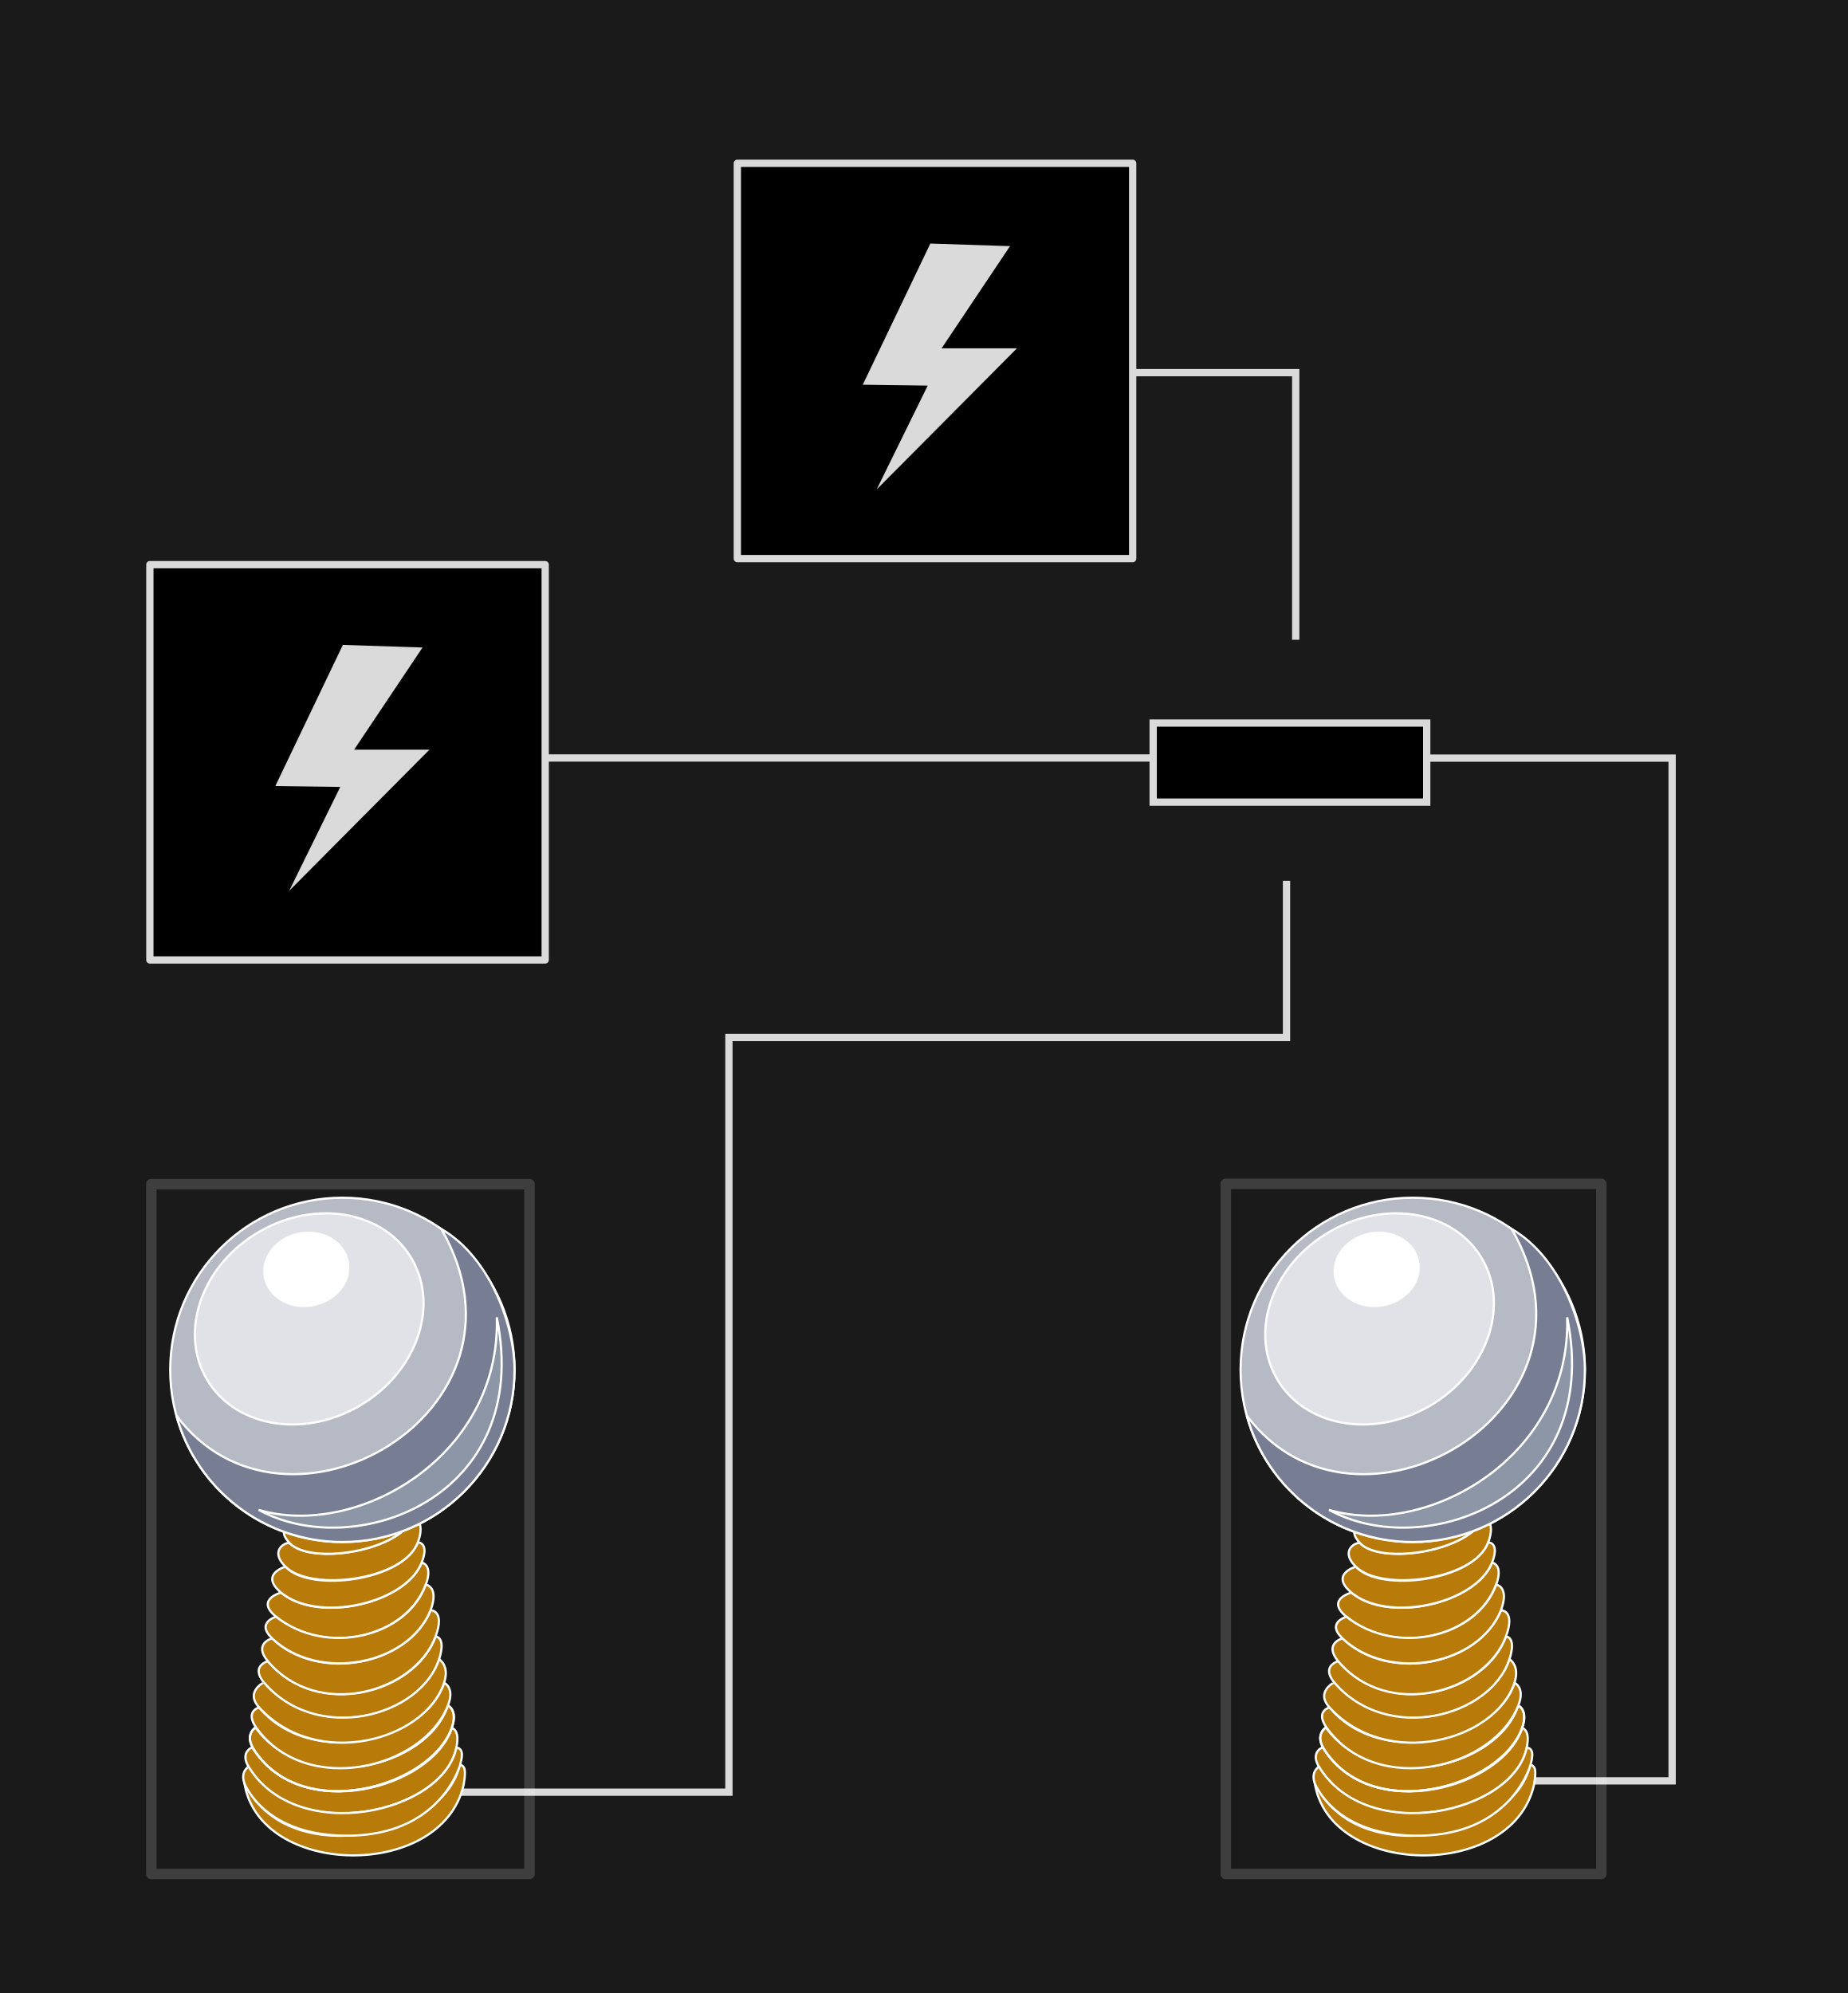
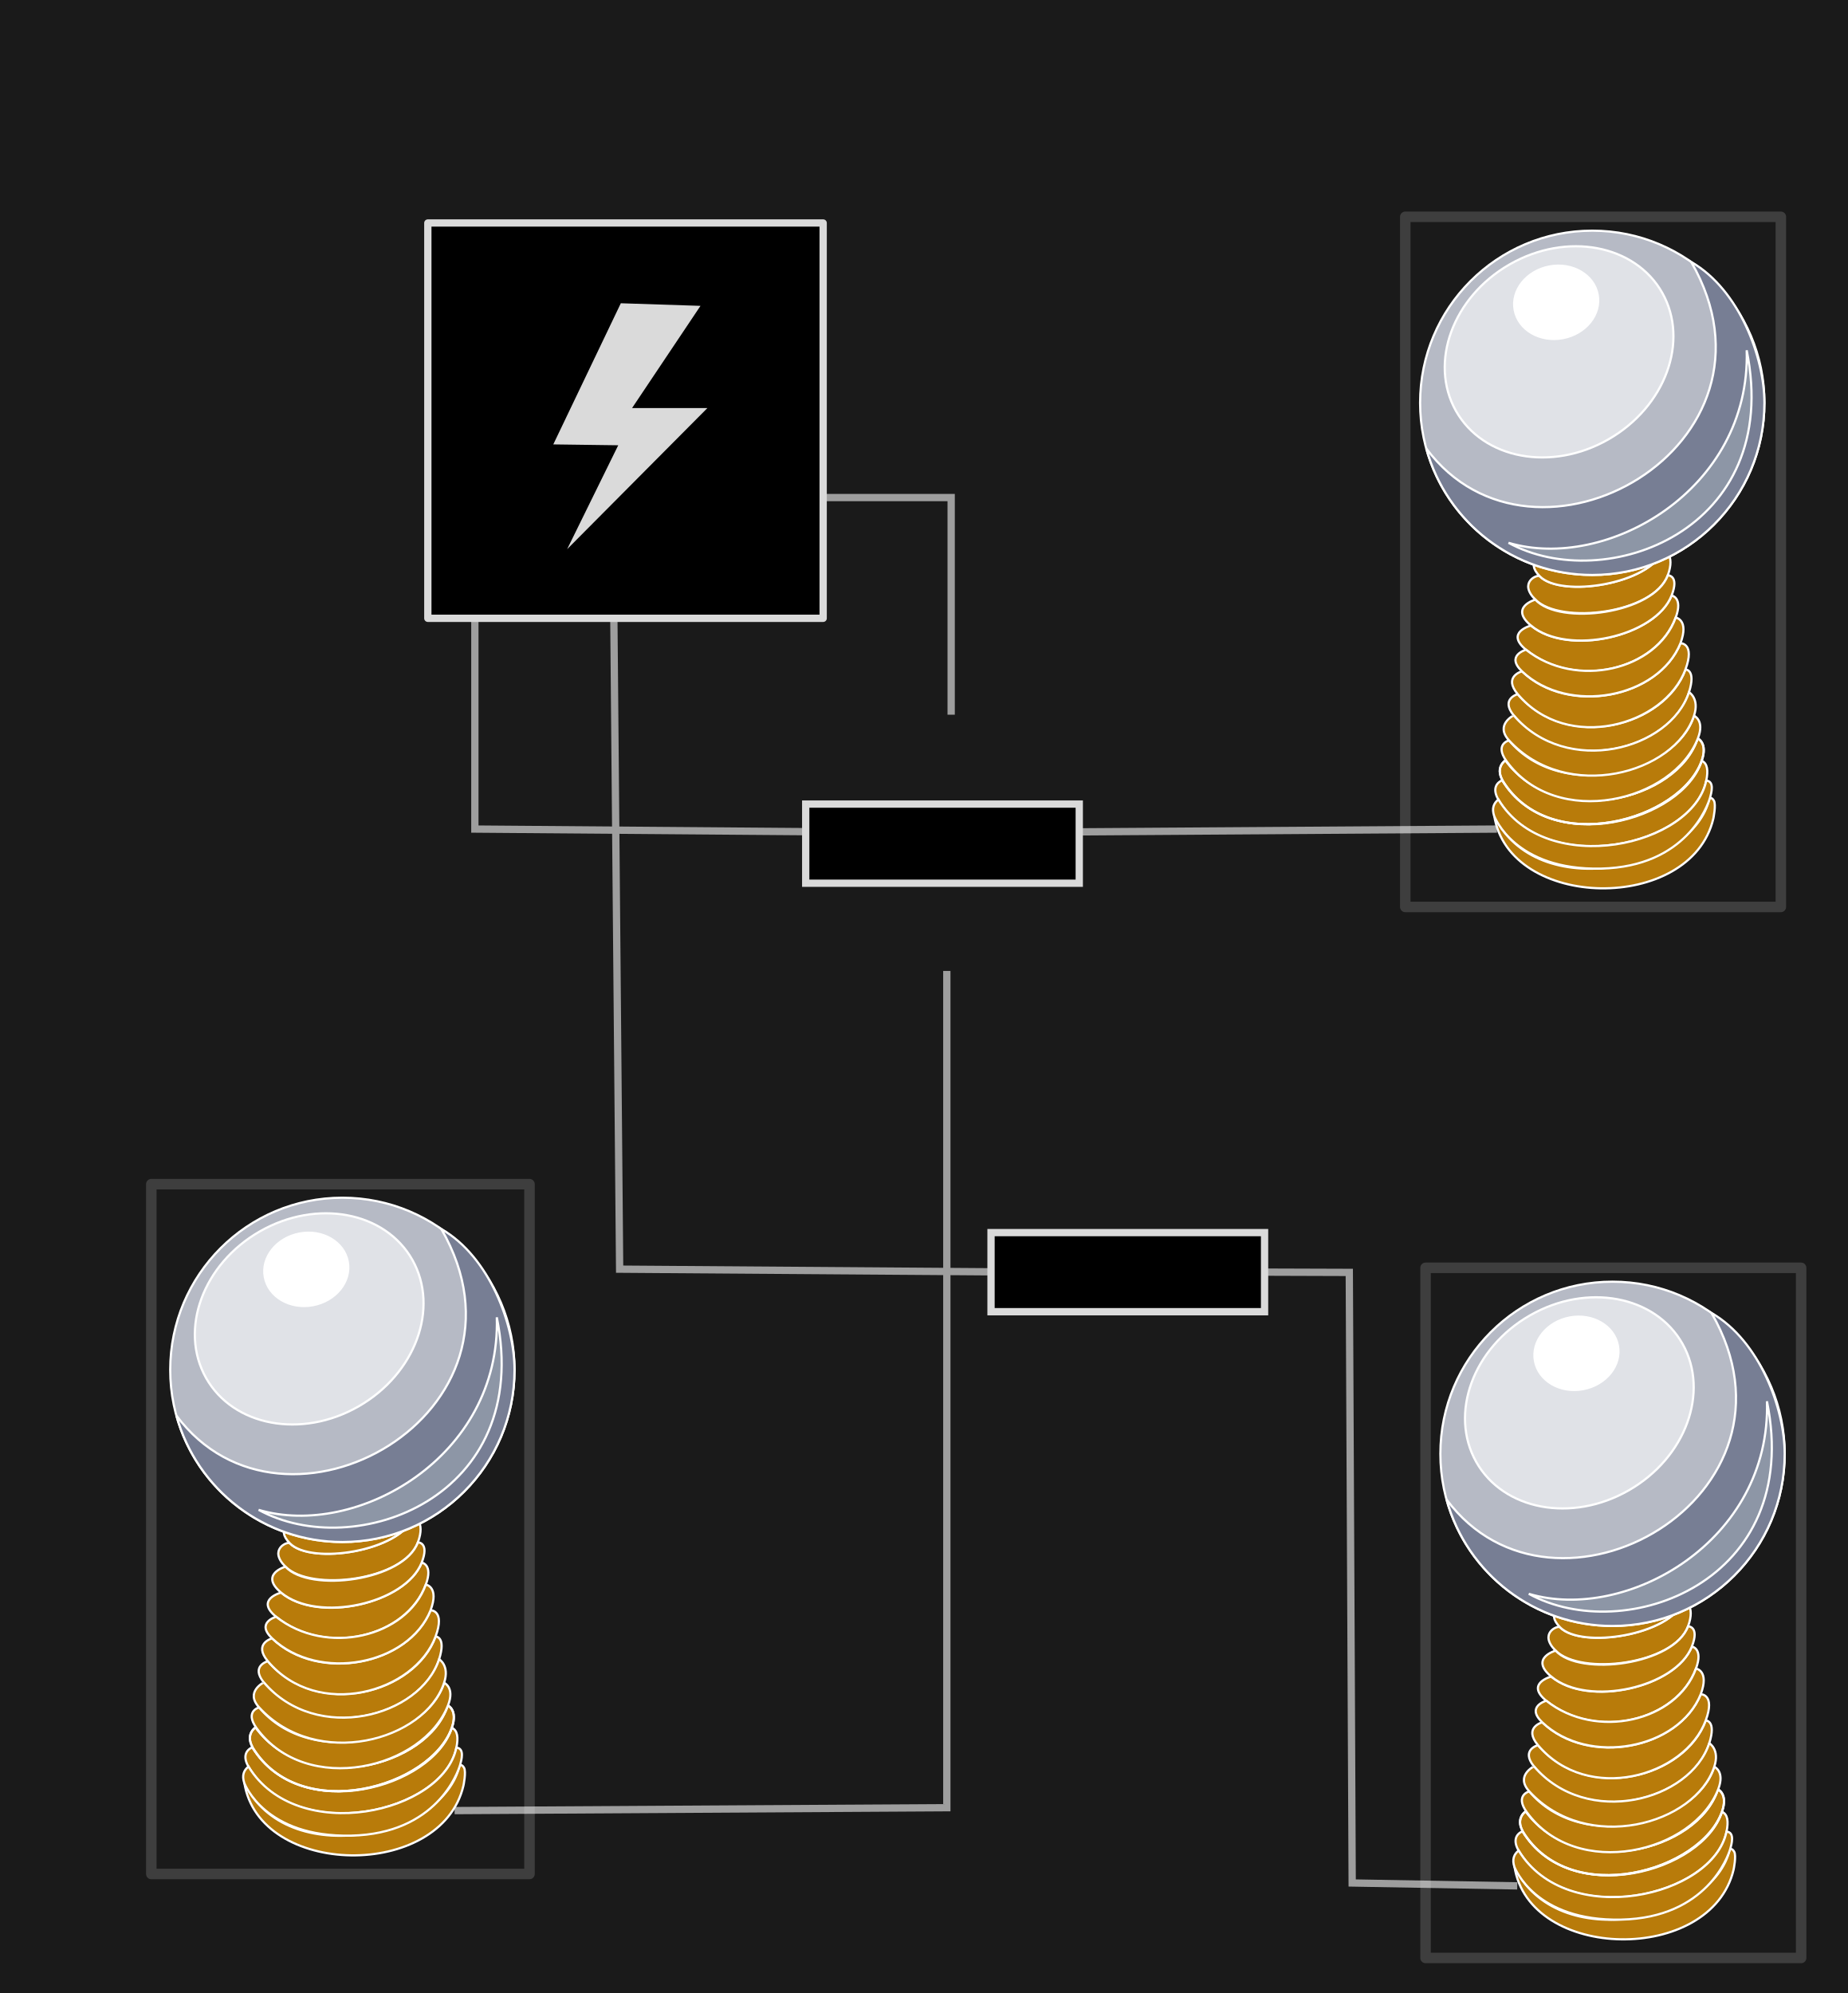
<svg xmlns="http://www.w3.org/2000/svg" width="253.385" height="273.296" viewBox="0 0 253.385 273.296" id="svg2" version="1.1">
  <defs id="defs4">
    <pattern y="0" x="0" height="6" width="6" patternUnits="userSpaceOnUse" id="EMFhbasepattern" />
  </defs>
  <g id="background">
    <rect style="color:#000000;clip-rule:nonzero;display:inline;overflow:visible;visibility:visible;opacity:1;isolation:auto;mix-blend-mode:normal;color-interpolation:sRGB;color-interpolation-filters:linearRGB;solid-color:#000000;solid-opacity:1;fill:#1a1a1a;fill-opacity:1;fill-rule:nonzero;stroke:none;stroke-width:1.459px;stroke-linecap:butt;stroke-linejoin:miter;stroke-miterlimit:4;stroke-dasharray:none;stroke-dashoffset:0;stroke-opacity:1;color-rendering:auto;image-rendering:auto;shape-rendering:auto;text-rendering:auto;enable-background:accumulate" id="rect4145" width="253.764" height="273.719" x="-0.009" y="-0.078" />
  </g>
  <g id="powerlines" powerlines="" transform="translate(0,2)">
-     <path style="fill:none;fill-rule:evenodd;stroke:#dadada;stroke-width:1;stroke-linecap:butt;stroke-linejoin:miter;stroke-miterlimit:4;stroke-dasharray:none;stroke-opacity:1" d="M 191.101,101.958 L 229.285,101.958 L 229.285,242.205 L 206.312,242.205" id="path3380-1" />
-     <path style="fill:none;fill-rule:evenodd;stroke:#dadada;stroke-width:1;stroke-linecap:butt;stroke-linejoin:miter;stroke-miterlimit:4;stroke-dasharray:none;stroke-opacity:1" d="M 61.75,243.759 L 99.951,243.759 L 99.951,140.268 L 176.409,140.268 L 176.409,118.781" id="path4166" />
-     <path style="fill:none;fill-rule:evenodd;stroke:#dadada;stroke-width:1px;stroke-linecap:butt;stroke-linejoin:miter;stroke-opacity:1" d="M 70.1,101.94 L 161.069,101.94" id="path4193" />
-     <path style="fill:none;fill-rule:evenodd;stroke:#dadada;stroke-width:1px;stroke-linecap:butt;stroke-linejoin:miter;stroke-opacity:1" d="M 177.672,85.73 L 177.672,49.101 L 145.674,49.101" id="path4197" />
+     <path transform="translate(-85.73159,22.27616)" style="fill:none;fill-rule:evenodd;stroke:#9e9e9e;stroke-width:1px;stroke-linecap:butt;stroke-linejoin:miter;stroke-opacity:1" d="m 231.045,89.81 59.952,-0.397" id="path4339" />
+     <path transform="translate(-85.73159,22.27616)" style="fill:none;fill-rule:evenodd;stroke:#9e9e9e;stroke-width:1px;stroke-linecap:butt;stroke-linejoin:miter;stroke-opacity:1" d="m 215.561,108.868 0,114.742 -67.496,0.397" id="path4345" />
+     <path style="fill:none;fill-rule:evenodd;stroke:#9e9e9e;stroke-width:1px;stroke-linecap:butt;stroke-linejoin:miter;stroke-opacity:1" d="m 109.779,66.229 20.646,0 0,29.777" id="path4395" />
+     <path style="fill:none;fill-rule:evenodd;stroke:#9e9e9e;stroke-width:1px;stroke-linecap:butt;stroke-linejoin:miter;stroke-opacity:1" d="m 115.536,112.086 -50.423,-0.397 0,-37.718" id="path4397" />
+     <path style="fill:none;fill-rule:evenodd;stroke:#9e9e9e;stroke-width:1px;stroke-linecap:butt;stroke-linejoin:miter;stroke-opacity:1" d="m 84.171,82.706 0.794,89.332 55.188,0.397" id="path4399" />
+     <path transform="translate(-85.73159,22.27616)" style="fill:none;fill-rule:evenodd;stroke:#9e9e9e;stroke-width:1px;stroke-linecap:butt;stroke-linejoin:miter;stroke-opacity:1" d="m 256.058,150.159 14.69,0.048 0.397,83.726 22.631,0.397" id="path4401" />
  </g>
  <g transform="translate(114.5869,48.403)" id="generators">
-     <rect y="-26.011" x="-13.482" height="54.208" width="54.208" id="rect4209" style="opacity:1;fill:#000000;fill-opacity:1;stroke:#dadada;stroke-width:1;stroke-linejoin:round;stroke-miterlimit:4;stroke-dasharray:none;stroke-dashoffset:0;stroke-opacity:1" />
-     <rect style="opacity:1;fill:#000000;fill-opacity:1;stroke:#dadada;stroke-width:1;stroke-linejoin:round;stroke-miterlimit:4;stroke-dasharray:none;stroke-dashoffset:0;stroke-opacity:1" id="rect4188" width="54.208" height="54.208" x="-94.037" y="29.026" />
+     <rect style="opacity:1;fill:#000000;fill-opacity:1;stroke:#dadada;stroke-width:1;stroke-linejoin:round;stroke-miterlimit:4;stroke-dasharray:none;stroke-dashoffset:0;stroke-opacity:1" id="rect4188" width="54.208" height="54.208" x="-55.922" y="-17.824" />
  </g>
  <g transform="translate(-85.73159,24.27616)" id="switches">
-     <path id="path4148-3" d="M 281.365,74.871 L 281.365,85.719 C 243.857,85.719 281.365,85.719 243.857,85.719 L 243.857,74.871 Z" style="fill:#000000;fill-opacity:1;fill-rule:evenodd;stroke:#dadada;stroke-width:1;stroke-linecap:butt;stroke-linejoin:miter;stroke-miterlimit:4;stroke-dasharray:none;stroke-opacity:1" />
+     <path id="path4148-3" d="m 233.721,85.988 0,10.848 c -37.509,0 0,0 -37.509,0 l 0,-10.848 z" style="fill:#000000;fill-opacity:1;fill-rule:evenodd;stroke:#dadada;stroke-width:1;stroke-linecap:butt;stroke-linejoin:miter;stroke-miterlimit:4;stroke-dasharray:none;stroke-opacity:1" />
+     <path style="fill:#000000;fill-opacity:1;fill-rule:evenodd;stroke:#dadada;stroke-width:1;stroke-linecap:butt;stroke-linejoin:miter;stroke-miterlimit:4;stroke-dasharray:none;stroke-opacity:1" d="m 259.131,144.749 0,10.848 c -37.509,0 0,0 -37.509,0 l 0,-10.848 z" id="path4373" />
  </g>
  <g id="decorations">
-     <path style="fill:#dadada;fill-opacity:1;fill-rule:evenodd;stroke:none;stroke-width:1;stroke-linecap:butt;stroke-linejoin:miter;stroke-miterlimit:4;stroke-dasharray:none;stroke-opacity:1" d="M 127.569,33.398 L 138.493,33.754 L 129.112,47.767 L 139.443,47.767 L 120.206,67.123 L 127.212,52.873 L 118.306,52.754 Z" id="path4159" />
-     <g id="g4222" transform="matrix(0.4539065,0,0,0.4539065,70.6501,101.7164)" style="stroke:#ffffff;stroke-width:0.661;stroke-miterlimit:4;stroke-dasharray:none;stroke-opacity:1">
-       <path style="fill:#b87b0a;fill-opacity:1;fill-rule:evenodd;stroke:#ffffff;stroke-width:0.661;stroke-linecap:butt;stroke-linejoin:miter;stroke-miterlimit:4;stroke-dasharray:none;stroke-opacity:1" d="M 241.495,314.36 C 254.132,341.538 302.032,330.68 306.498,309.238 C 306.498,309.238 307.175,308.73 307.874,309.936 C 308.593,311.164 307.704,315.355 307.704,315.355 C 300.931,344.078 245.813,343.147 241.495,314.36 Z" id="path4160" />
-       <path style="fill:#b87b0a;fill-opacity:1;fill-rule:evenodd;stroke:#ffffff;stroke-width:0.661;stroke-linecap:butt;stroke-linejoin:miter;stroke-miterlimit:4;stroke-dasharray:none;stroke-opacity:1" d="M 305.566,303.904 C 306.18,300.877 305.969,298.634 304.169,297.893 C 298.56,315.948 258.407,327.356 243.929,303.777 C 241.771,304.73 241.114,306.825 242.765,309.619 C 257.116,333.791 301.566,323.546 305.566,303.904 Z" id="path4162" />
-       <path style="fill:#b87b0a;fill-opacity:1;fill-rule:evenodd;stroke:#ffffff;stroke-width:0.661;stroke-miterlimit:4;stroke-dasharray:none;stroke-opacity:1" d="M 243.993,303.819 C 258.407,327.356 297.989,315.757 304.212,297.829 C 306.074,292.432 302.963,291.119 302.963,291.119 C 296.846,310 260.355,318.742 244.903,297.766 C 244.903,297.766 241.771,299.734 243.972,303.714 Z" id="path4164" />
-       <path style="fill:none;stroke:#ffffff;stroke-width:0.661;stroke-linecap:butt;stroke-linejoin:miter;stroke-miterlimit:4;stroke-dasharray:none;stroke-opacity:1" d="M 243.993,303.819 C 258.407,327.356 297.989,315.757 304.212,297.829 C 306.074,292.432 302.963,291.119 302.963,291.119 C 296.846,310 260.355,318.742 244.903,297.766 C 244.903,297.766 241.771,299.734 243.972,303.714" id="path4166-9" />
-       <path style="fill:#b87b0a;fill-opacity:1;fill-rule:evenodd;stroke:#ffffff;stroke-width:0.661;stroke-linecap:butt;stroke-linejoin:miter;stroke-miterlimit:4;stroke-dasharray:none;stroke-opacity:1" d="M 253.92,249.21 C 261.604,256.872 289.691,253.422 293.946,241.865 C 296.338,235.346 292.655,234.16 292.655,234.16 C 288.612,244.532 261.752,248.765 255.254,242.14 C 254.534,241.505 248.713,244.003 253.92,249.21 Z" id="path4168" />
-       <path style="fill:#b87b0a;fill-opacity:1;fill-rule:evenodd;stroke:#ffffff;stroke-width:0.661;stroke-linecap:butt;stroke-linejoin:miter;stroke-miterlimit:4;stroke-dasharray:none;stroke-opacity:1" d="M 245.983,291.733 C 261.709,310.529 296.401,301.745 301.862,284.283 C 301.862,284.283 305.143,285.658 303.069,291.035 C 295.66,310.211 260.376,318.911 245.199,297.977 C 241.495,292.855 245.983,291.733 245.983,291.733 Z" id="path4170" />
-       <path style="fill:#b87b0a;fill-opacity:1;fill-rule:evenodd;stroke:#ffffff;stroke-width:0.661;stroke-linecap:butt;stroke-linejoin:miter;stroke-miterlimit:4;stroke-dasharray:none;stroke-opacity:1" d="M 247.358,284.134 C 262.831,303.1 294.877,294.697 300.359,277.171 C 302.54,270.249 299.28,270.313 299.28,270.313 C 293.142,287.331 263.911,295.48 248.607,277.763 C 248.607,277.763 243.337,279.181 247.358,284.134 Z" id="path4172" />
-       <path style="fill:#b87b0a;fill-opacity:1;fill-rule:evenodd;stroke:#ffffff;stroke-width:0.661;stroke-linecap:butt;stroke-linejoin:miter;stroke-miterlimit:4;stroke-dasharray:none;stroke-opacity:1" d="M 251.105,264.344 C 266.091,276.514 290.475,270.482 296.338,254.628 C 298.603,248.469 295.089,247.982 295.089,247.982 C 290.242,260.301 263.784,266.461 252.608,257.041 C 252.608,257.041 244.67,259.116 251.105,264.344 Z" id="path4174" />
-       <path style="fill:#b87b0a;fill-opacity:1;fill-rule:evenodd;stroke:#ffffff;stroke-width:0.661;stroke-linecap:butt;stroke-linejoin:miter;stroke-miterlimit:4;stroke-dasharray:none;stroke-opacity:1" d="M 292.655,234.16 C 288.612,244.532 261.731,248.786 255.254,242.14 C 250.597,237.378 256.418,235.832 256.418,235.832 C 263.149,245.146 287.321,240.849 292.655,234.16 Z" id="path4176" />
-       <path style="fill:#b87b0a;fill-opacity:1;fill-rule:evenodd;stroke:#ffffff;stroke-width:0.661;stroke-linecap:butt;stroke-linejoin:miter;stroke-miterlimit:4;stroke-dasharray:none;stroke-opacity:1" d="M 242.765,309.598 C 257.413,333.622 301.524,323.631 305.566,303.883 C 308.149,304.052 307.069,307.756 306.709,309.048 C 306.032,311.418 299.555,329.896 273.774,330.468 C 247.676,331.039 241.644,314.847 241.495,314.572 C 240.712,312.243 241.368,310.698 242.765,309.598 Z" id="path4178" />
-       <path style="fill:#b87b0a;fill-opacity:1;fill-rule:evenodd;stroke:#ffffff;stroke-width:0.661;stroke-linecap:butt;stroke-linejoin:miter;stroke-miterlimit:4;stroke-dasharray:none;stroke-opacity:1" d="M 301.862,284.283 C 303.598,279.054 300.359,277.171 300.359,277.171 C 294.623,294.612 263.445,302.909 247.38,284.156 C 247.401,284.198 241.644,286.992 245.983,291.733 C 263.403,310.804 296.084,301.766 301.862,284.283 Z" id="path4180" />
-       <path style="fill:#b87b0a;fill-opacity:1;fill-rule:evenodd;stroke:#ffffff;stroke-width:0.661;stroke-linecap:butt;stroke-linejoin:miter;stroke-miterlimit:4;stroke-dasharray:none;stroke-opacity:1" d="M 248.607,277.763 C 263.699,295.67 292.972,287.267 299.28,270.313 C 302.243,262.312 297.777,262.375 297.777,262.375 C 291.088,278.927 263.911,284.346 249.898,270.863 C 249.898,270.863 244.099,272.429 248.607,277.763 Z" id="path4182" />
-       <path style="fill:#b87b0a;fill-opacity:1;fill-rule:evenodd;stroke:#ffffff;stroke-width:0.661;stroke-linecap:butt;stroke-linejoin:miter;stroke-miterlimit:4;stroke-dasharray:none;stroke-opacity:1" d="M 251.105,264.344 C 266.218,276.345 290.58,270.525 296.338,254.628 C 296.338,254.628 300.444,255.221 297.777,262.375 C 291.088,278.927 264.017,284.24 249.898,270.863 C 244.861,266.101 251.105,264.344 251.105,264.344 Z" id="path4184" />
-       <path style="fill:#b87b0a;fill-opacity:1;fill-rule:evenodd;stroke:#ffffff;stroke-width:0.661;stroke-linecap:butt;stroke-linejoin:miter;stroke-miterlimit:4;stroke-dasharray:none;stroke-opacity:1" d="M 252.608,257.041 C 263.868,266.376 290.221,260.301 295.089,247.982 C 297.523,241.823 293.946,241.865 293.946,241.865 C 289.713,253.422 261.265,257.211 253.92,249.21 C 253.92,249.21 245.94,251.496 252.608,257.041 Z" id="path4186" />
-       <path style="fill:#b6bac5;fill-opacity:1;fill-rule:nonzero;stroke:#ffffff;stroke-width:0.661;stroke-linecap:butt;stroke-linejoin:miter;stroke-miterlimit:4;stroke-dasharray:none;stroke-opacity:1" d="M 323.134,189.753 C 323.134,218.476 299.851,241.759 271.129,241.759 C 242.406,241.759 219.122,218.476 219.122,189.753 C 219.122,161.03 242.406,137.747 271.129,137.747 C 299.851,137.747 323.134,161.03 323.134,189.753 Z" id="path4188" />
-       <path style="fill:#e0e2e7;fill-opacity:1;fill-rule:nonzero;stroke:#ffffff;stroke-width:0.661;stroke-linecap:butt;stroke-linejoin:miter;stroke-miterlimit:4;stroke-dasharray:none;stroke-opacity:1" d="M 275.997,200.802 C 258.788,210.644 238.172,206.792 229.938,192.187 C 221.726,177.582 229.007,157.749 246.215,147.907 C 263.424,138.064 284.04,141.917 292.274,156.522 C 300.486,171.126 293.205,190.96 275.997,200.802 Z" id="path4190" />
-       <path style="fill:#ffffff;fill-opacity:1;fill-rule:nonzero;stroke:#ffffff;stroke-width:0.661;stroke-linecap:butt;stroke-linejoin:miter;stroke-miterlimit:4;stroke-dasharray:none;stroke-opacity:1" d="M 262.239,170.216 C 255.338,171.507 248.819,167.719 247.697,161.729 C 246.575,155.76 251.295,149.854 258.217,148.563 C 265.117,147.272 271.637,151.082 272.758,157.051 C 273.88,163.041 269.16,168.925 262.239,170.216 Z" id="path4192" />
-       <path style="fill:#777e94;fill-opacity:1;fill-rule:evenodd;stroke:#ffffff;stroke-width:0.661;stroke-linecap:butt;stroke-linejoin:miter;stroke-miterlimit:4;stroke-dasharray:none;stroke-opacity:1" d="M 301.037,147.208 C 332.871,202.58 253.603,247.453 220.985,203.553 C 227.187,226.117 247.718,241.759 271.129,241.759 C 299.851,241.759 323.134,218.476 323.134,189.753 C 323.134,176.249 315.663,155.654 301.037,147.208 Z" id="path4194" />
-       <path style="fill:#8d96a6;fill-opacity:1;fill-rule:evenodd;stroke:#ffffff;stroke-width:0.661;stroke-linecap:butt;stroke-linejoin:miter;stroke-miterlimit:4;stroke-dasharray:none;stroke-opacity:1" d="M 317.779,173.878 C 319.049,216.084 275.341,240.849 245.834,232.044 C 274.769,247.982 328.849,228.488 317.779,173.878 Z" id="path4196" />
+     <g id="g4222" transform="matrix(0.4539065,0,0,0.4539065,98.04533,113.2303)" style="stroke:#ffffff;stroke-width:0.661;stroke-miterlimit:4;stroke-dasharray:none;stroke-opacity:1">
+       <path style="fill:#b87b0a;fill-opacity:1;fill-rule:evenodd;stroke:#ffffff;stroke-width:0.661;stroke-linecap:butt;stroke-linejoin:miter;stroke-miterlimit:4;stroke-dasharray:none;stroke-opacity:1" d="m 241.495,314.36 c 12.636,27.178 60.536,16.32 65.002,-5.122 0,0 0.677,-0.508 1.376,0.699 0.72,1.228 -0.169,5.419 -0.169,5.419 -6.773,28.723 -61.891,27.792 -66.209,-0.995 z" id="path4160" />
+       <path style="fill:#b87b0a;fill-opacity:1;fill-rule:evenodd;stroke:#ffffff;stroke-width:0.661;stroke-linecap:butt;stroke-linejoin:miter;stroke-miterlimit:4;stroke-dasharray:none;stroke-opacity:1" d="m 305.566,303.904 c 0.614,-3.027 0.402,-5.271 -1.397,-6.011 -5.609,18.055 -45.762,29.464 -60.24,5.884 -2.159,0.953 -2.815,3.048 -1.164,5.842 14.351,24.172 58.801,13.928 62.801,-5.715 z" id="path4162" />
+       <path style="fill:#b87b0a;fill-opacity:1;fill-rule:evenodd;stroke:#ffffff;stroke-width:0.661;stroke-miterlimit:4;stroke-dasharray:none;stroke-opacity:1" d="m 243.993,303.819 c 14.414,23.537 53.996,11.938 60.219,-5.99 1.863,-5.397 -1.249,-6.71 -1.249,-6.71 -6.117,18.88 -42.608,27.622 -58.06,6.646 0,0 -3.133,1.968 -0.931,5.948 z" id="path4164" />
+       <path style="fill:none;stroke:#ffffff;stroke-width:0.661;stroke-linecap:butt;stroke-linejoin:miter;stroke-miterlimit:4;stroke-dasharray:none;stroke-opacity:1" d="m 243.993,303.819 c 14.414,23.537 53.996,11.938 60.219,-5.99 1.863,-5.397 -1.249,-6.71 -1.249,-6.71 -6.117,18.88 -42.608,27.622 -58.06,6.646 0,0 -3.133,1.968 -0.931,5.948" id="path4166-9" />
+       <path style="fill:#b87b0a;fill-opacity:1;fill-rule:evenodd;stroke:#ffffff;stroke-width:0.661;stroke-linecap:butt;stroke-linejoin:miter;stroke-miterlimit:4;stroke-dasharray:none;stroke-opacity:1" d="m 253.92,249.21 c 7.684,7.662 35.771,4.212 40.026,-7.345 2.392,-6.519 -1.291,-7.705 -1.291,-7.705 -4.043,10.372 -30.903,14.605 -37.401,7.98 -0.72,-0.635 -6.54,1.863 -1.333,7.07 z" id="path4168" />
+       <path style="fill:#b87b0a;fill-opacity:1;fill-rule:evenodd;stroke:#ffffff;stroke-width:0.661;stroke-linecap:butt;stroke-linejoin:miter;stroke-miterlimit:4;stroke-dasharray:none;stroke-opacity:1" d="m 245.983,291.733 c 15.727,18.796 50.419,10.012 55.88,-7.451 0,0 3.281,1.376 1.206,6.752 -7.408,19.177 -42.693,27.876 -57.869,6.943 -3.704,-5.122 0.783,-6.244 0.783,-6.244 z" id="path4170" />
+       <path style="fill:#b87b0a;fill-opacity:1;fill-rule:evenodd;stroke:#ffffff;stroke-width:0.661;stroke-linecap:butt;stroke-linejoin:miter;stroke-miterlimit:4;stroke-dasharray:none;stroke-opacity:1" d="m 247.358,284.134 c 15.473,18.965 47.519,10.562 53.001,-6.964 2.18,-6.921 -1.079,-6.858 -1.079,-6.858 -6.138,17.018 -35.369,25.167 -50.673,7.45 0,0 -5.27,1.418 -1.249,6.371 z" id="path4172" />
+       <path style="fill:#b87b0a;fill-opacity:1;fill-rule:evenodd;stroke:#ffffff;stroke-width:0.661;stroke-linecap:butt;stroke-linejoin:miter;stroke-miterlimit:4;stroke-dasharray:none;stroke-opacity:1" d="m 251.105,264.344 c 14.986,12.171 39.37,6.138 45.233,-9.716 2.265,-6.16 -1.249,-6.646 -1.249,-6.646 -4.847,12.319 -31.305,18.479 -42.481,9.059 0,0 -7.937,2.074 -1.503,7.303 z" id="path4174" />
+       <path style="fill:#b87b0a;fill-opacity:1;fill-rule:evenodd;stroke:#ffffff;stroke-width:0.661;stroke-linecap:butt;stroke-linejoin:miter;stroke-miterlimit:4;stroke-dasharray:none;stroke-opacity:1" d="m 292.655,234.16 c -4.043,10.372 -30.924,14.626 -37.401,7.98 -4.657,-4.763 1.164,-6.308 1.164,-6.308 6.731,9.313 30.903,5.016 36.237,-1.672 z" id="path4176" />
+       <path style="fill:#b87b0a;fill-opacity:1;fill-rule:evenodd;stroke:#ffffff;stroke-width:0.661;stroke-linecap:butt;stroke-linejoin:miter;stroke-miterlimit:4;stroke-dasharray:none;stroke-opacity:1" d="m 242.765,309.598 c 14.647,24.024 58.758,14.034 62.801,-5.715 2.582,0.169 1.503,3.873 1.143,5.165 -0.677,2.37 -7.154,20.849 -32.935,21.42 -26.099,0.572 -32.131,-15.621 -32.279,-15.896 -0.783,-2.328 -0.127,-3.873 1.27,-4.974 z" id="path4178" />
+       <path style="fill:#b87b0a;fill-opacity:1;fill-rule:evenodd;stroke:#ffffff;stroke-width:0.661;stroke-linecap:butt;stroke-linejoin:miter;stroke-miterlimit:4;stroke-dasharray:none;stroke-opacity:1" d="m 301.862,284.283 c 1.736,-5.228 -1.503,-7.112 -1.503,-7.112 -5.736,17.441 -36.914,25.739 -52.98,6.985 0.021,0.042 -5.736,2.836 -1.397,7.578 17.42,19.071 50.101,10.033 55.88,-7.451 z" id="path4180" />
+       <path style="fill:#b87b0a;fill-opacity:1;fill-rule:evenodd;stroke:#ffffff;stroke-width:0.661;stroke-linecap:butt;stroke-linejoin:miter;stroke-miterlimit:4;stroke-dasharray:none;stroke-opacity:1" d="m 248.607,277.763 c 15.092,17.907 44.365,9.504 50.673,-7.45 2.963,-8.001 -1.503,-7.938 -1.503,-7.938 -6.689,16.552 -33.866,21.971 -47.879,8.488 0,0 -5.8,1.566 -1.291,6.9 z" id="path4182" />
+       <path style="fill:#b87b0a;fill-opacity:1;fill-rule:evenodd;stroke:#ffffff;stroke-width:0.661;stroke-linecap:butt;stroke-linejoin:miter;stroke-miterlimit:4;stroke-dasharray:none;stroke-opacity:1" d="m 251.105,264.344 c 15.113,12.001 39.476,6.181 45.233,-9.716 0,0 4.106,0.593 1.439,7.747 -6.689,16.552 -33.761,21.865 -47.879,8.488 -5.038,-4.763 1.206,-6.519 1.206,-6.519 z" id="path4184" />
+       <path style="fill:#b87b0a;fill-opacity:1;fill-rule:evenodd;stroke:#ffffff;stroke-width:0.661;stroke-linecap:butt;stroke-linejoin:miter;stroke-miterlimit:4;stroke-dasharray:none;stroke-opacity:1" d="m 252.608,257.041 c 11.261,9.335 37.613,3.26 42.481,-9.059 2.434,-6.16 -1.143,-6.117 -1.143,-6.117 -4.233,11.557 -32.681,15.346 -40.026,7.345 0,0 -7.98,2.286 -1.312,7.832 z" id="path4186" />
+       <path style="fill:#b6bac5;fill-opacity:1;fill-rule:nonzero;stroke:#ffffff;stroke-width:0.661;stroke-linecap:butt;stroke-linejoin:miter;stroke-miterlimit:4;stroke-dasharray:none;stroke-opacity:1" d="m 323.134,189.753 c 0,28.723 -23.283,52.006 -52.006,52.006 -28.723,0 -52.006,-23.283 -52.006,-52.006 0,-28.723 23.283,-52.006 52.006,-52.006 28.723,0 52.006,23.283 52.006,52.006 z" id="path4188" />
+       <path style="fill:#e0e2e7;fill-opacity:1;fill-rule:nonzero;stroke:#ffffff;stroke-width:0.661;stroke-linecap:butt;stroke-linejoin:miter;stroke-miterlimit:4;stroke-dasharray:none;stroke-opacity:1" d="m 275.997,200.802 c -17.209,9.842 -37.825,5.99 -46.058,-8.615 -8.213,-14.605 -0.931,-34.438 16.277,-44.28 17.208,-9.842 37.824,-5.99 46.058,8.615 8.213,14.605 0.931,34.438 -16.277,44.28 z" id="path4190" />
+       <path style="fill:#ffffff;fill-opacity:1;fill-rule:nonzero;stroke:#ffffff;stroke-width:0.661;stroke-linecap:butt;stroke-linejoin:miter;stroke-miterlimit:4;stroke-dasharray:none;stroke-opacity:1" d="m 262.239,170.216 c -6.9,1.291 -13.42,-2.498 -14.541,-8.488 -1.122,-5.969 3.598,-11.874 10.52,-13.166 6.9,-1.291 13.42,2.519 14.541,8.488 1.122,5.99 -3.598,11.874 -10.52,13.166 z" id="path4192" />
+       <path style="fill:#777e94;fill-opacity:1;fill-rule:evenodd;stroke:#ffffff;stroke-width:0.661;stroke-linecap:butt;stroke-linejoin:miter;stroke-miterlimit:4;stroke-dasharray:none;stroke-opacity:1" d="m 301.037,147.208 c 31.834,55.372 -47.434,100.245 -80.052,56.345 6.202,22.564 26.733,38.206 50.144,38.206 28.723,0 52.006,-23.283 52.006,-52.006 0,-13.504 -7.472,-34.099 -22.098,-42.545 z" id="path4194" />
+       <path style="fill:#8d96a6;fill-opacity:1;fill-rule:evenodd;stroke:#ffffff;stroke-width:0.661;stroke-linecap:butt;stroke-linejoin:miter;stroke-miterlimit:4;stroke-dasharray:none;stroke-opacity:1" d="m 317.779,173.878 c 1.27,42.206 -42.439,66.971 -71.945,58.166 28.935,15.938 83.015,-3.556 71.945,-58.166 z" id="path4196" />
    </g>
    <g transform="matrix(0.4539065,0,0,0.4539065,-76.12016,101.7164)" id="g4243" style="stroke:#ffffff;stroke-width:0.661;stroke-miterlimit:4;stroke-dasharray:none;stroke-opacity:1">
      <path id="path4245" d="M 241.495,314.36 C 254.132,341.538 302.032,330.68 306.498,309.238 C 306.498,309.238 307.175,308.73 307.874,309.936 C 308.593,311.164 307.704,315.355 307.704,315.355 C 300.931,344.078 245.813,343.147 241.495,314.36 Z" style="fill:#b87b0a;fill-opacity:1;fill-rule:evenodd;stroke:#ffffff;stroke-width:0.661;stroke-linecap:butt;stroke-linejoin:miter;stroke-miterlimit:4;stroke-dasharray:none;stroke-opacity:1" />
      <path id="path4247" d="M 305.566,303.904 C 306.18,300.877 305.969,298.634 304.169,297.893 C 298.56,315.948 258.407,327.356 243.929,303.777 C 241.771,304.73 241.114,306.825 242.765,309.619 C 257.116,333.791 301.566,323.546 305.566,303.904 Z" style="fill:#b87b0a;fill-opacity:1;fill-rule:evenodd;stroke:#ffffff;stroke-width:0.661;stroke-linecap:butt;stroke-linejoin:miter;stroke-miterlimit:4;stroke-dasharray:none;stroke-opacity:1" />
      <path id="path4249" d="M 243.993,303.819 C 258.407,327.356 297.989,315.757 304.212,297.829 C 306.074,292.432 302.963,291.119 302.963,291.119 C 296.846,310 260.355,318.742 244.903,297.766 C 244.903,297.766 241.771,299.734 243.972,303.714 Z" style="fill:#b87b0a;fill-opacity:1;fill-rule:evenodd;stroke:#ffffff;stroke-width:0.661;stroke-miterlimit:4;stroke-dasharray:none;stroke-opacity:1" />
      <path id="path4251" d="M 243.993,303.819 C 258.407,327.356 297.989,315.757 304.212,297.829 C 306.074,292.432 302.963,291.119 302.963,291.119 C 296.846,310 260.355,318.742 244.903,297.766 C 244.903,297.766 241.771,299.734 243.972,303.714" style="fill:none;stroke:#ffffff;stroke-width:0.661;stroke-linecap:butt;stroke-linejoin:miter;stroke-miterlimit:4;stroke-dasharray:none;stroke-opacity:1" />
      <path id="path4253" d="M 253.92,249.21 C 261.604,256.872 289.691,253.422 293.946,241.865 C 296.338,235.346 292.655,234.16 292.655,234.16 C 288.612,244.532 261.752,248.765 255.254,242.14 C 254.534,241.505 248.713,244.003 253.92,249.21 Z" style="fill:#b87b0a;fill-opacity:1;fill-rule:evenodd;stroke:#ffffff;stroke-width:0.661;stroke-linecap:butt;stroke-linejoin:miter;stroke-miterlimit:4;stroke-dasharray:none;stroke-opacity:1" />
      <path id="path4255" d="M 245.983,291.733 C 261.709,310.529 296.401,301.745 301.862,284.283 C 301.862,284.283 305.143,285.658 303.069,291.035 C 295.66,310.211 260.376,318.911 245.199,297.977 C 241.495,292.855 245.983,291.733 245.983,291.733 Z" style="fill:#b87b0a;fill-opacity:1;fill-rule:evenodd;stroke:#ffffff;stroke-width:0.661;stroke-linecap:butt;stroke-linejoin:miter;stroke-miterlimit:4;stroke-dasharray:none;stroke-opacity:1" />
      <path id="path4257" d="M 247.358,284.134 C 262.831,303.1 294.877,294.697 300.359,277.171 C 302.54,270.249 299.28,270.313 299.28,270.313 C 293.142,287.331 263.911,295.48 248.607,277.763 C 248.607,277.763 243.337,279.181 247.358,284.134 Z" style="fill:#b87b0a;fill-opacity:1;fill-rule:evenodd;stroke:#ffffff;stroke-width:0.661;stroke-linecap:butt;stroke-linejoin:miter;stroke-miterlimit:4;stroke-dasharray:none;stroke-opacity:1" />
      <path id="path4259" d="M 251.105,264.344 C 266.091,276.514 290.475,270.482 296.338,254.628 C 298.603,248.469 295.089,247.982 295.089,247.982 C 290.242,260.301 263.784,266.461 252.608,257.041 C 252.608,257.041 244.67,259.116 251.105,264.344 Z" style="fill:#b87b0a;fill-opacity:1;fill-rule:evenodd;stroke:#ffffff;stroke-width:0.661;stroke-linecap:butt;stroke-linejoin:miter;stroke-miterlimit:4;stroke-dasharray:none;stroke-opacity:1" />
      <path id="path4261" d="M 292.655,234.16 C 288.612,244.532 261.731,248.786 255.254,242.14 C 250.597,237.378 256.418,235.832 256.418,235.832 C 263.149,245.146 287.321,240.849 292.655,234.16 Z" style="fill:#b87b0a;fill-opacity:1;fill-rule:evenodd;stroke:#ffffff;stroke-width:0.661;stroke-linecap:butt;stroke-linejoin:miter;stroke-miterlimit:4;stroke-dasharray:none;stroke-opacity:1" />
      <path id="path4263" d="M 242.765,309.598 C 257.413,333.622 301.524,323.631 305.566,303.883 C 308.149,304.052 307.069,307.756 306.709,309.048 C 306.032,311.418 299.555,329.896 273.774,330.468 C 247.676,331.039 241.644,314.847 241.495,314.572 C 240.712,312.243 241.368,310.698 242.765,309.598 Z" style="fill:#b87b0a;fill-opacity:1;fill-rule:evenodd;stroke:#ffffff;stroke-width:0.661;stroke-linecap:butt;stroke-linejoin:miter;stroke-miterlimit:4;stroke-dasharray:none;stroke-opacity:1" />
      <path id="path4265" d="M 301.862,284.283 C 303.598,279.054 300.359,277.171 300.359,277.171 C 294.623,294.612 263.445,302.909 247.38,284.156 C 247.401,284.198 241.644,286.992 245.983,291.733 C 263.403,310.804 296.084,301.766 301.862,284.283 Z" style="fill:#b87b0a;fill-opacity:1;fill-rule:evenodd;stroke:#ffffff;stroke-width:0.661;stroke-linecap:butt;stroke-linejoin:miter;stroke-miterlimit:4;stroke-dasharray:none;stroke-opacity:1" />
      <path id="path4267" d="M 248.607,277.763 C 263.699,295.67 292.972,287.267 299.28,270.313 C 302.243,262.312 297.777,262.375 297.777,262.375 C 291.088,278.927 263.911,284.346 249.898,270.863 C 249.898,270.863 244.099,272.429 248.607,277.763 Z" style="fill:#b87b0a;fill-opacity:1;fill-rule:evenodd;stroke:#ffffff;stroke-width:0.661;stroke-linecap:butt;stroke-linejoin:miter;stroke-miterlimit:4;stroke-dasharray:none;stroke-opacity:1" />
      <path id="path4269" d="M 251.105,264.344 C 266.218,276.345 290.58,270.525 296.338,254.628 C 296.338,254.628 300.444,255.221 297.777,262.375 C 291.088,278.927 264.017,284.24 249.898,270.863 C 244.861,266.101 251.105,264.344 251.105,264.344 Z" style="fill:#b87b0a;fill-opacity:1;fill-rule:evenodd;stroke:#ffffff;stroke-width:0.661;stroke-linecap:butt;stroke-linejoin:miter;stroke-miterlimit:4;stroke-dasharray:none;stroke-opacity:1" />
      <path id="path4271" d="M 252.608,257.041 C 263.868,266.376 290.221,260.301 295.089,247.982 C 297.523,241.823 293.946,241.865 293.946,241.865 C 289.713,253.422 261.265,257.211 253.92,249.21 C 253.92,249.21 245.94,251.496 252.608,257.041 Z" style="fill:#b87b0a;fill-opacity:1;fill-rule:evenodd;stroke:#ffffff;stroke-width:0.661;stroke-linecap:butt;stroke-linejoin:miter;stroke-miterlimit:4;stroke-dasharray:none;stroke-opacity:1" />
      <path id="path4273" d="M 323.134,189.753 C 323.134,218.476 299.851,241.759 271.129,241.759 C 242.406,241.759 219.122,218.476 219.122,189.753 C 219.122,161.03 242.406,137.747 271.129,137.747 C 299.851,137.747 323.134,161.03 323.134,189.753 Z" style="fill:#b6bac5;fill-opacity:1;fill-rule:nonzero;stroke:#ffffff;stroke-width:0.661;stroke-linecap:butt;stroke-linejoin:miter;stroke-miterlimit:4;stroke-dasharray:none;stroke-opacity:1" />
      <path id="path4275" d="M 275.997,200.802 C 258.788,210.644 238.172,206.792 229.938,192.187 C 221.726,177.582 229.007,157.749 246.215,147.907 C 263.424,138.064 284.04,141.917 292.274,156.522 C 300.486,171.126 293.205,190.96 275.997,200.802 Z" style="fill:#e0e2e7;fill-opacity:1;fill-rule:nonzero;stroke:#ffffff;stroke-width:0.661;stroke-linecap:butt;stroke-linejoin:miter;stroke-miterlimit:4;stroke-dasharray:none;stroke-opacity:1" />
      <path id="path4277" d="M 262.239,170.216 C 255.338,171.507 248.819,167.719 247.697,161.729 C 246.575,155.76 251.295,149.854 258.217,148.563 C 265.117,147.272 271.637,151.082 272.758,157.051 C 273.88,163.041 269.16,168.925 262.239,170.216 Z" style="fill:#ffffff;fill-opacity:1;fill-rule:nonzero;stroke:#ffffff;stroke-width:0.661;stroke-linecap:butt;stroke-linejoin:miter;stroke-miterlimit:4;stroke-dasharray:none;stroke-opacity:1" />
      <path id="path4279" d="M 301.037,147.208 C 332.871,202.58 253.603,247.453 220.985,203.553 C 227.187,226.117 247.718,241.759 271.129,241.759 C 299.851,241.759 323.134,218.476 323.134,189.753 C 323.134,176.249 315.663,155.654 301.037,147.208 Z" style="fill:#777e94;fill-opacity:1;fill-rule:evenodd;stroke:#ffffff;stroke-width:0.661;stroke-linecap:butt;stroke-linejoin:miter;stroke-miterlimit:4;stroke-dasharray:none;stroke-opacity:1" />
      <path id="path4281" d="M 317.779,173.878 C 319.049,216.084 275.341,240.849 245.834,232.044 C 274.769,247.982 328.849,228.488 317.779,173.878 Z" style="fill:#8d96a6;fill-opacity:1;fill-rule:evenodd;stroke:#ffffff;stroke-width:0.661;stroke-linecap:butt;stroke-linejoin:miter;stroke-miterlimit:4;stroke-dasharray:none;stroke-opacity:1" />
    </g>
-     <path id="path4191" d="M 47.013,88.435 L 57.938,88.791 L 48.557,102.803 L 58.888,102.803 L 39.651,122.159 L 46.657,107.91 L 37.751,107.791 Z" style="fill:#dadada;fill-opacity:1;fill-rule:evenodd;stroke:none;stroke-width:1;stroke-linecap:butt;stroke-linejoin:miter;stroke-miterlimit:4;stroke-dasharray:none;stroke-opacity:1" />
+     <path id="path4191" d="m 85.128,41.585 10.925,0.356 -9.381,14.012 10.331,0 -19.237,19.356 7.006,-14.25 -8.906,-0.119 z" style="fill:#dadada;fill-opacity:1;fill-rule:evenodd;stroke:none;stroke-width:1;stroke-linecap:butt;stroke-linejoin:miter;stroke-miterlimit:4;stroke-dasharray:none;stroke-opacity:1" />
+     <g style="stroke:#ffffff;stroke-width:0.661;stroke-miterlimit:4;stroke-dasharray:none;stroke-opacity:1" transform="matrix(0.4539065,0,0,0.4539065,95.26611,-30.89245)" id="g4293">
+       <path id="path4295" d="m 241.495,314.36 c 12.636,27.178 60.536,16.32 65.002,-5.122 0,0 0.677,-0.508 1.376,0.699 0.72,1.228 -0.169,5.419 -0.169,5.419 -6.773,28.723 -61.891,27.792 -66.209,-0.995 z" style="fill:#b87b0a;fill-opacity:1;fill-rule:evenodd;stroke:#ffffff;stroke-width:0.661;stroke-linecap:butt;stroke-linejoin:miter;stroke-miterlimit:4;stroke-dasharray:none;stroke-opacity:1" />
+       <path id="path4297" d="m 305.566,303.904 c 0.614,-3.027 0.402,-5.271 -1.397,-6.011 -5.609,18.055 -45.762,29.464 -60.24,5.884 -2.159,0.953 -2.815,3.048 -1.164,5.842 14.351,24.172 58.801,13.928 62.801,-5.715 z" style="fill:#b87b0a;fill-opacity:1;fill-rule:evenodd;stroke:#ffffff;stroke-width:0.661;stroke-linecap:butt;stroke-linejoin:miter;stroke-miterlimit:4;stroke-dasharray:none;stroke-opacity:1" />
+       <path id="path4299" d="m 243.993,303.819 c 14.414,23.537 53.996,11.938 60.219,-5.99 1.863,-5.397 -1.249,-6.71 -1.249,-6.71 -6.117,18.88 -42.608,27.622 -58.06,6.646 0,0 -3.133,1.968 -0.931,5.948 z" style="fill:#b87b0a;fill-opacity:1;fill-rule:evenodd;stroke:#ffffff;stroke-width:0.661;stroke-miterlimit:4;stroke-dasharray:none;stroke-opacity:1" />
+       <path id="path4301" d="m 243.993,303.819 c 14.414,23.537 53.996,11.938 60.219,-5.99 1.863,-5.397 -1.249,-6.71 -1.249,-6.71 -6.117,18.88 -42.608,27.622 -58.06,6.646 0,0 -3.133,1.968 -0.931,5.948" style="fill:none;stroke:#ffffff;stroke-width:0.661;stroke-linecap:butt;stroke-linejoin:miter;stroke-miterlimit:4;stroke-dasharray:none;stroke-opacity:1" />
+       <path id="path4303" d="m 253.92,249.21 c 7.684,7.662 35.771,4.212 40.026,-7.345 2.392,-6.519 -1.291,-7.705 -1.291,-7.705 -4.043,10.372 -30.903,14.605 -37.401,7.98 -0.72,-0.635 -6.54,1.863 -1.333,7.07 z" style="fill:#b87b0a;fill-opacity:1;fill-rule:evenodd;stroke:#ffffff;stroke-width:0.661;stroke-linecap:butt;stroke-linejoin:miter;stroke-miterlimit:4;stroke-dasharray:none;stroke-opacity:1" />
+       <path id="path4305" d="m 245.983,291.733 c 15.727,18.796 50.419,10.012 55.88,-7.451 0,0 3.281,1.376 1.206,6.752 -7.408,19.177 -42.693,27.876 -57.869,6.943 -3.704,-5.122 0.783,-6.244 0.783,-6.244 z" style="fill:#b87b0a;fill-opacity:1;fill-rule:evenodd;stroke:#ffffff;stroke-width:0.661;stroke-linecap:butt;stroke-linejoin:miter;stroke-miterlimit:4;stroke-dasharray:none;stroke-opacity:1" />
+       <path id="path4307" d="m 247.358,284.134 c 15.473,18.965 47.519,10.562 53.001,-6.964 2.18,-6.921 -1.079,-6.858 -1.079,-6.858 -6.138,17.018 -35.369,25.167 -50.673,7.45 0,0 -5.27,1.418 -1.249,6.371 z" style="fill:#b87b0a;fill-opacity:1;fill-rule:evenodd;stroke:#ffffff;stroke-width:0.661;stroke-linecap:butt;stroke-linejoin:miter;stroke-miterlimit:4;stroke-dasharray:none;stroke-opacity:1" />
+       <path id="path4309" d="m 251.105,264.344 c 14.986,12.171 39.37,6.138 45.233,-9.716 2.265,-6.16 -1.249,-6.646 -1.249,-6.646 -4.847,12.319 -31.305,18.479 -42.481,9.059 0,0 -7.937,2.074 -1.503,7.303 z" style="fill:#b87b0a;fill-opacity:1;fill-rule:evenodd;stroke:#ffffff;stroke-width:0.661;stroke-linecap:butt;stroke-linejoin:miter;stroke-miterlimit:4;stroke-dasharray:none;stroke-opacity:1" />
+       <path id="path4311" d="m 292.655,234.16 c -4.043,10.372 -30.924,14.626 -37.401,7.98 -4.657,-4.763 1.164,-6.308 1.164,-6.308 6.731,9.313 30.903,5.016 36.237,-1.672 z" style="fill:#b87b0a;fill-opacity:1;fill-rule:evenodd;stroke:#ffffff;stroke-width:0.661;stroke-linecap:butt;stroke-linejoin:miter;stroke-miterlimit:4;stroke-dasharray:none;stroke-opacity:1" />
+       <path id="path4313" d="m 242.765,309.598 c 14.647,24.024 58.758,14.034 62.801,-5.715 2.582,0.169 1.503,3.873 1.143,5.165 -0.677,2.37 -7.154,20.849 -32.935,21.42 -26.099,0.572 -32.131,-15.621 -32.279,-15.896 -0.783,-2.328 -0.127,-3.873 1.27,-4.974 z" style="fill:#b87b0a;fill-opacity:1;fill-rule:evenodd;stroke:#ffffff;stroke-width:0.661;stroke-linecap:butt;stroke-linejoin:miter;stroke-miterlimit:4;stroke-dasharray:none;stroke-opacity:1" />
+       <path id="path4315" d="m 301.862,284.283 c 1.736,-5.228 -1.503,-7.112 -1.503,-7.112 -5.736,17.441 -36.914,25.739 -52.98,6.985 0.021,0.042 -5.736,2.836 -1.397,7.578 17.42,19.071 50.101,10.033 55.88,-7.451 z" style="fill:#b87b0a;fill-opacity:1;fill-rule:evenodd;stroke:#ffffff;stroke-width:0.661;stroke-linecap:butt;stroke-linejoin:miter;stroke-miterlimit:4;stroke-dasharray:none;stroke-opacity:1" />
+       <path id="path4317" d="m 248.607,277.763 c 15.092,17.907 44.365,9.504 50.673,-7.45 2.963,-8.001 -1.503,-7.938 -1.503,-7.938 -6.689,16.552 -33.866,21.971 -47.879,8.488 0,0 -5.8,1.566 -1.291,6.9 z" style="fill:#b87b0a;fill-opacity:1;fill-rule:evenodd;stroke:#ffffff;stroke-width:0.661;stroke-linecap:butt;stroke-linejoin:miter;stroke-miterlimit:4;stroke-dasharray:none;stroke-opacity:1" />
+       <path id="path4319" d="m 251.105,264.344 c 15.113,12.001 39.476,6.181 45.233,-9.716 0,0 4.106,0.593 1.439,7.747 -6.689,16.552 -33.761,21.865 -47.879,8.488 -5.038,-4.763 1.206,-6.519 1.206,-6.519 z" style="fill:#b87b0a;fill-opacity:1;fill-rule:evenodd;stroke:#ffffff;stroke-width:0.661;stroke-linecap:butt;stroke-linejoin:miter;stroke-miterlimit:4;stroke-dasharray:none;stroke-opacity:1" />
+       <path id="path4321" d="m 252.608,257.041 c 11.261,9.335 37.613,3.26 42.481,-9.059 2.434,-6.16 -1.143,-6.117 -1.143,-6.117 -4.233,11.557 -32.681,15.346 -40.026,7.345 0,0 -7.98,2.286 -1.312,7.832 z" style="fill:#b87b0a;fill-opacity:1;fill-rule:evenodd;stroke:#ffffff;stroke-width:0.661;stroke-linecap:butt;stroke-linejoin:miter;stroke-miterlimit:4;stroke-dasharray:none;stroke-opacity:1" />
+       <path id="path4323" d="m 323.134,189.753 c 0,28.723 -23.283,52.006 -52.006,52.006 -28.723,0 -52.006,-23.283 -52.006,-52.006 0,-28.723 23.283,-52.006 52.006,-52.006 28.723,0 52.006,23.283 52.006,52.006 z" style="fill:#b6bac5;fill-opacity:1;fill-rule:nonzero;stroke:#ffffff;stroke-width:0.661;stroke-linecap:butt;stroke-linejoin:miter;stroke-miterlimit:4;stroke-dasharray:none;stroke-opacity:1" />
+       <path id="path4325" d="m 275.997,200.802 c -17.209,9.842 -37.825,5.99 -46.058,-8.615 -8.213,-14.605 -0.931,-34.438 16.277,-44.28 17.208,-9.842 37.824,-5.99 46.058,8.615 8.213,14.605 0.931,34.438 -16.277,44.28 z" style="fill:#e0e2e7;fill-opacity:1;fill-rule:nonzero;stroke:#ffffff;stroke-width:0.661;stroke-linecap:butt;stroke-linejoin:miter;stroke-miterlimit:4;stroke-dasharray:none;stroke-opacity:1" />
+       <path id="path4327" d="m 262.239,170.216 c -6.9,1.291 -13.42,-2.498 -14.541,-8.488 -1.122,-5.969 3.598,-11.874 10.52,-13.166 6.9,-1.291 13.42,2.519 14.541,8.488 1.122,5.99 -3.598,11.874 -10.52,13.166 z" style="fill:#ffffff;fill-opacity:1;fill-rule:nonzero;stroke:#ffffff;stroke-width:0.661;stroke-linecap:butt;stroke-linejoin:miter;stroke-miterlimit:4;stroke-dasharray:none;stroke-opacity:1" />
+       <path id="path4329" d="m 301.037,147.208 c 31.834,55.372 -47.434,100.245 -80.052,56.345 6.202,22.564 26.733,38.206 50.144,38.206 28.723,0 52.006,-23.283 52.006,-52.006 0,-13.504 -7.472,-34.099 -22.098,-42.545 z" style="fill:#777e94;fill-opacity:1;fill-rule:evenodd;stroke:#ffffff;stroke-width:0.661;stroke-linecap:butt;stroke-linejoin:miter;stroke-miterlimit:4;stroke-dasharray:none;stroke-opacity:1" />
+       <path id="path4331" d="m 317.779,173.878 c 1.27,42.206 -42.439,66.971 -71.945,58.166 28.935,15.938 83.015,-3.556 71.945,-58.166 z" style="fill:#8d96a6;fill-opacity:1;fill-rule:evenodd;stroke:#ffffff;stroke-width:0.661;stroke-linecap:butt;stroke-linejoin:miter;stroke-miterlimit:4;stroke-dasharray:none;stroke-opacity:1" />
+     </g>
  </g>
  <g transform="translate(-15.38192,2.380042)" id="sockets" style="opacity:1">
-     <rect style="opacity:1;fill:#000000;fill-opacity:0;stroke:#ffffff;stroke-width:1.438;stroke-linejoin:round;stroke-miterlimit:4;stroke-dasharray:none;stroke-dashoffset:0;stroke-opacity:0.16" id="rect4149" width="51.5" height="94.637" x="183.458" y="159.959" />
+     <rect style="opacity:1;fill:#000000;fill-opacity:0;stroke:#ffffff;stroke-width:1.438;stroke-linejoin:round;stroke-miterlimit:4;stroke-dasharray:none;stroke-dashoffset:0;stroke-opacity:0.16" id="rect4149" width="51.5" height="94.637" x="210.854" y="171.473" />
    <rect y="160.002" x="36.132" height="94.592" width="51.854" id="rect4171" style="opacity:1;fill:#000000;fill-opacity:0;stroke:#ffffff;stroke-width:1.442;stroke-linejoin:round;stroke-miterlimit:4;stroke-dasharray:none;stroke-dashoffset:0;stroke-opacity:0.16" />
+     <rect y="27.35" x="208.075" height="94.637" width="51.5" id="rect4333" style="opacity:1;fill:#000000;fill-opacity:0;stroke:#ffffff;stroke-width:1.438;stroke-linejoin:round;stroke-miterlimit:4;stroke-dasharray:none;stroke-dashoffset:0;stroke-opacity:0.16" />
  </g>
</svg>
